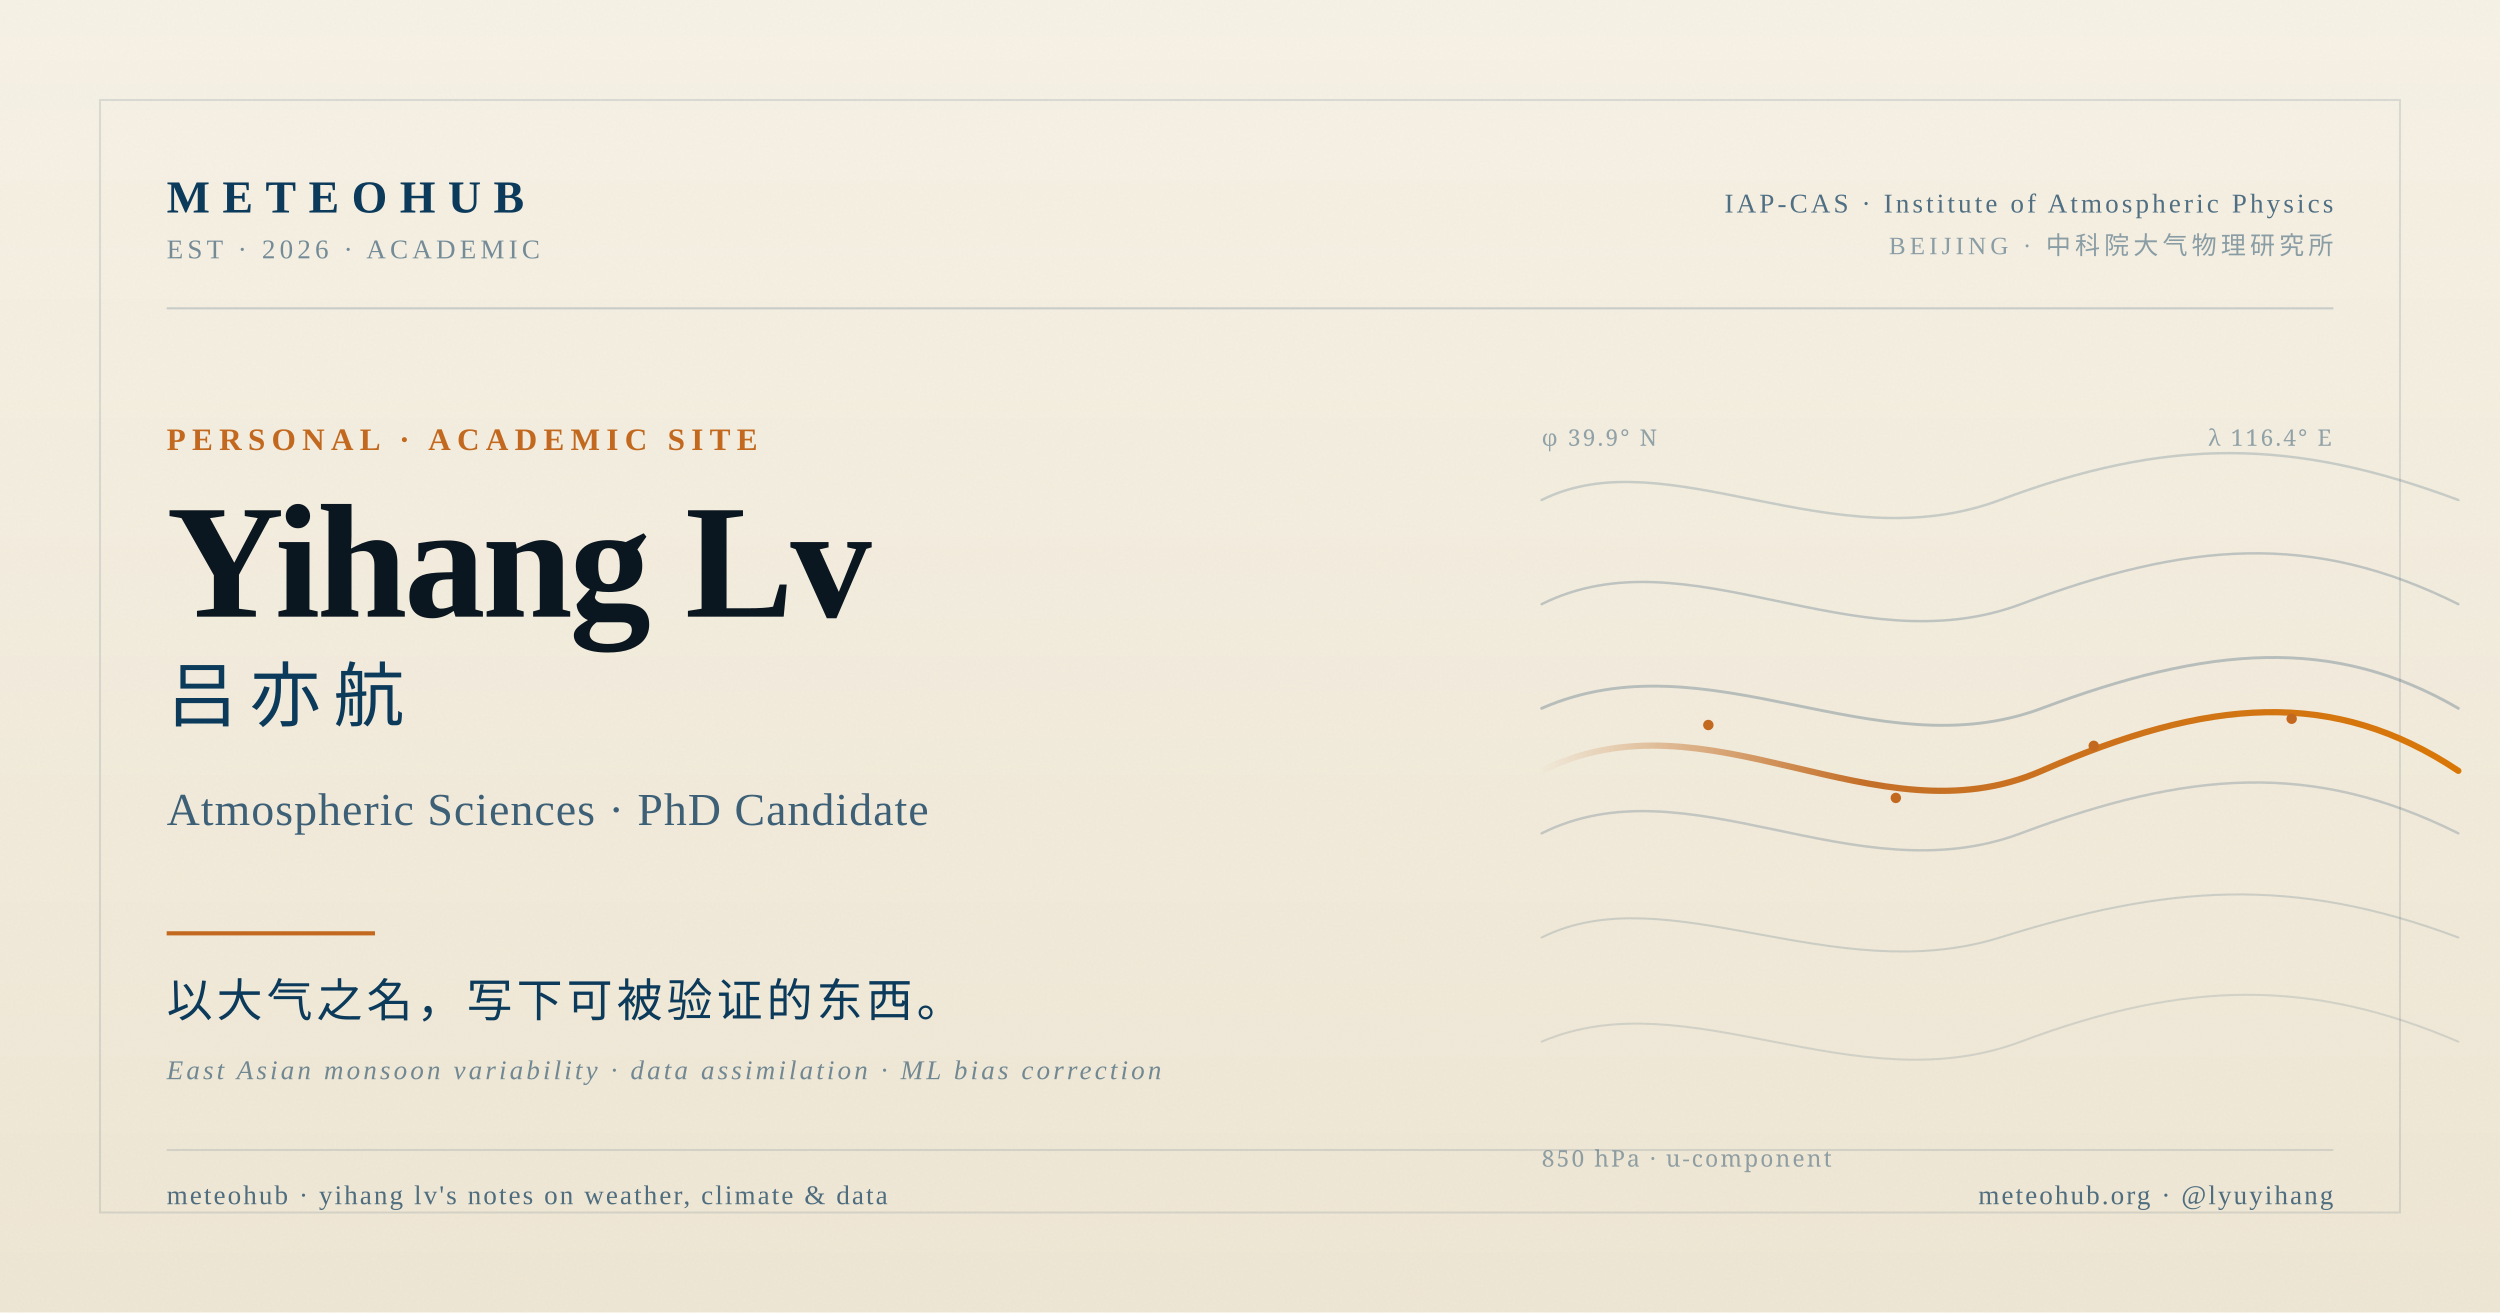
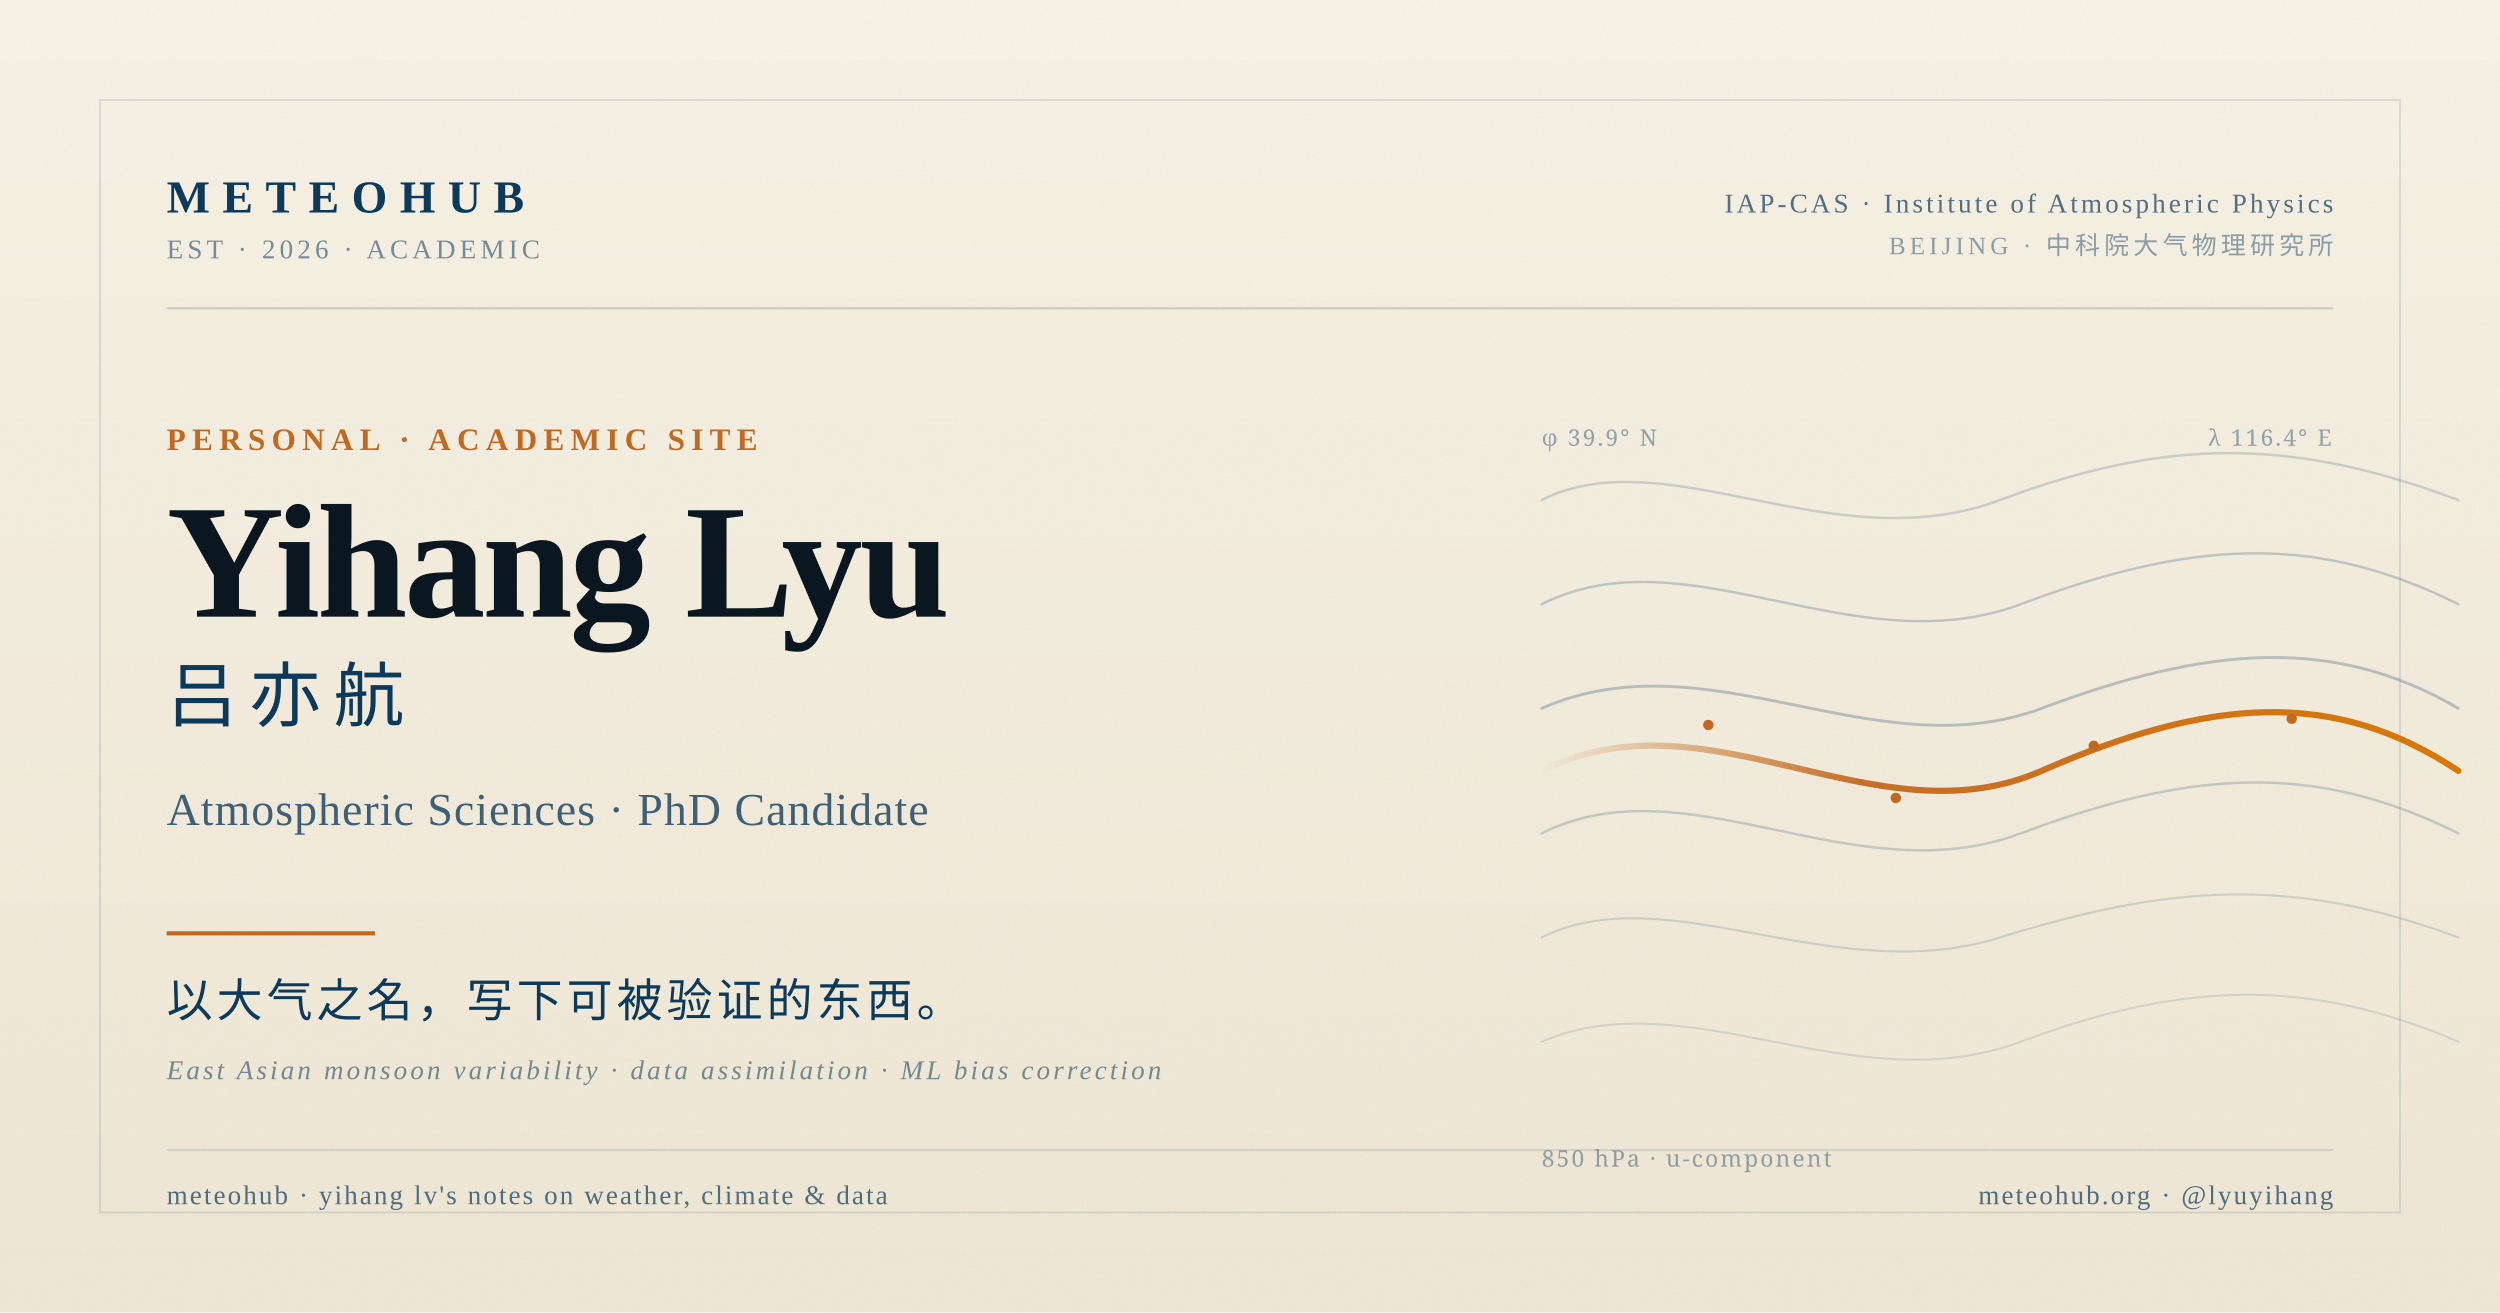
- <svg xmlns="http://www.w3.org/2000/svg" viewBox="0 0 1200 630" width="1200" height="630" role="img" aria-label="MeteoHub — Yihang Lv, Atmospheric Sciences. 以大气之名，写下可被验证的东西。">
+ <svg xmlns="http://www.w3.org/2000/svg" viewBox="0 0 1200 630" width="1200" height="630" role="img" aria-label="MeteoHub — Yihang Lyu, Atmospheric Sciences. 以大气之名，写下可被验证的东西。">
  <defs>
    <filter id="paper" x="0" y="0" width="100%" height="100%">
      <feTurbulence type="fractalNoise" baseFrequency="0.85" numOctaves="2" seed="7" stitchTiles="stitch" />
      <feColorMatrix values="0 0 0 0 0.27                              0 0 0 0 0.22                              0 0 0 0 0.16                              0 0 0 0.045 0" />
      <feComposite in2="SourceGraphic" operator="in" />
    </filter>
    <linearGradient id="paperGrad" x1="0" y1="0" x2="0" y2="1">
      <stop offset="0%" stop-color="#f7f2e6" />
      <stop offset="100%" stop-color="#efe7d4" />
    </linearGradient>
    <linearGradient id="accentStream" x1="0" y1="0" x2="1" y2="0">
      <stop offset="0%" stop-color="#c2691f" stop-opacity="0" />
      <stop offset="35%" stop-color="#c2691f" stop-opacity="0.95" />
      <stop offset="100%" stop-color="#d97706" stop-opacity="1" />
    </linearGradient>
    <symbol id="wave" viewBox="0 0 600 60">
      <path d="M0,30 C100,5 200,55 300,30 S500,5 600,30" fill="none" stroke-linecap="round" />
    </symbol>
  </defs>
  <rect width="1200" height="630" fill="url(#paperGrad)" />
  <rect width="1200" height="630" fill="#8a6e44" filter="url(#paper)" opacity="0.6" />
  <rect x="48" y="48" width="1104" height="534" fill="none" stroke="#0b3a5b" stroke-opacity="0.12" stroke-width="1" />
  <g font-family="'Source Serif 4', 'Noto Serif SC', 'Times New Roman', Georgia, serif" fill="#0b3a5b">
    <text x="80" y="102" font-size="22" font-weight="600" letter-spacing="6">METEOHUB</text>
    <text x="80" y="124" font-size="13" fill="#0b3a5b" fill-opacity="0.55" letter-spacing="2">EST · 2026 · ACADEMIC</text>
  </g>
  <g font-family="'Source Serif 4', 'Noto Serif SC', 'Times New Roman', Georgia, serif" fill="#0b3a5b" text-anchor="end">
    <text x="1120" y="102" font-size="13" fill-opacity="0.7" letter-spacing="1.5">IAP-CAS · Institute of Atmospheric Physics</text>
    <text x="1120" y="122" font-size="12" fill-opacity="0.45" letter-spacing="2">BEIJING · 中科院大气物理研究所</text>
  </g>
  <line x1="80" y1="148" x2="1120" y2="148" stroke="#0b3a5b" stroke-opacity="0.18" stroke-width="1" />
  <g font-family="'Source Serif 4', 'Noto Serif SC', 'Times New Roman', Georgia, serif" fill="#0b1720">
    <text x="80" y="216" font-size="15" fill="#c2691f" font-weight="600" letter-spacing="3">PERSONAL · ACADEMIC SITE</text>
-     <text x="80" y="296" font-size="78" font-weight="600" letter-spacing="-1.5">Yihang Lv</text>
+     <text x="80" y="296" font-size="78" font-weight="600" letter-spacing="-1.5">Yihang Lyu</text>
    <text x="80" y="346" font-size="34" fill="#0b3a5b" font-weight="400" letter-spacing="6">吕亦航</text>
    <text x="80" y="396" font-size="22" fill="#0b3a5b" fill-opacity="0.78" letter-spacing="0.5">Atmospheric Sciences · PhD Candidate</text>
    <line x1="80" y1="448" x2="180" y2="448" stroke="#c2691f" stroke-width="2" />
    <text x="80" y="488" font-size="22" fill="#0b3a5b" font-weight="400" letter-spacing="2">以大气之名，写下可被验证的东西。</text>
    <text x="80" y="518" font-size="13" fill="#0b3a5b" fill-opacity="0.55" letter-spacing="1.5" font-style="italic">East Asian monsoon variability · data assimilation · ML bias correction</text>
  </g>
  <g transform="translate(740, 200)">
    <g stroke="#0b3a5b" fill="none" stroke-linecap="round">
      <path d="M0,40   C60,10  140,70  220,40  S360,10  440,40" stroke-opacity="0.18" stroke-width="1.2" />
      <path d="M0,90   C70,55  150,120 230,90  S370,55  440,90" stroke-opacity="0.22" stroke-width="1.2" />
      <path d="M0,140  C80,105 160,170 240,140 S380,105 440,140" stroke-opacity="0.25" stroke-width="1.4" />
      <path d="M0,200  C70,165 150,230 230,200 S370,165 440,200" stroke-opacity="0.20" stroke-width="1.2" />
      <path d="M0,250  C60,220 140,275 220,250 S360,220 440,250" stroke-opacity="0.16" stroke-width="1" />
      <path d="M0,300  C70,270 150,330 230,300 S370,270 440,300" stroke-opacity="0.13" stroke-width="1" />
    </g>
    <path d="M0,170 C80,130 160,205 240,170 S380,130 440,170" fill="none" stroke="url(#accentStream)" stroke-width="3" stroke-linecap="round" />
    <g fill="#c2691f">
      <circle cx="80" cy="148" r="2.5" />
      <circle cx="170" cy="183" r="2.5" />
      <circle cx="265" cy="158" r="2.5" />
      <circle cx="360" cy="145" r="2.5" />
    </g>
    <g font-family="'Source Serif 4', 'Noto Serif SC', Georgia, serif" fill="#0b3a5b" fill-opacity="0.42" font-size="11" letter-spacing="1">
      <text x="0" y="14">φ 39.9° N</text>
      <text x="320" y="14">λ 116.4° E</text>
      <text x="0" y="360">850 hPa · u-component</text>
    </g>
  </g>
  <line x1="80" y1="552" x2="1120" y2="552" stroke="#0b3a5b" stroke-opacity="0.12" stroke-width="1" />
  <g font-family="'Source Serif 4', 'Noto Serif SC', 'Times New Roman', Georgia, serif" fill="#0b3a5b">
    <text x="80" y="578" font-size="13" fill-opacity="0.7" letter-spacing="1">meteohub · yihang lv's notes on weather, climate &amp; data</text>
    <text x="1120" y="578" font-size="13" fill-opacity="0.7" letter-spacing="1" text-anchor="end">meteohub.org · @lyuyihang</text>
  </g>
</svg>
